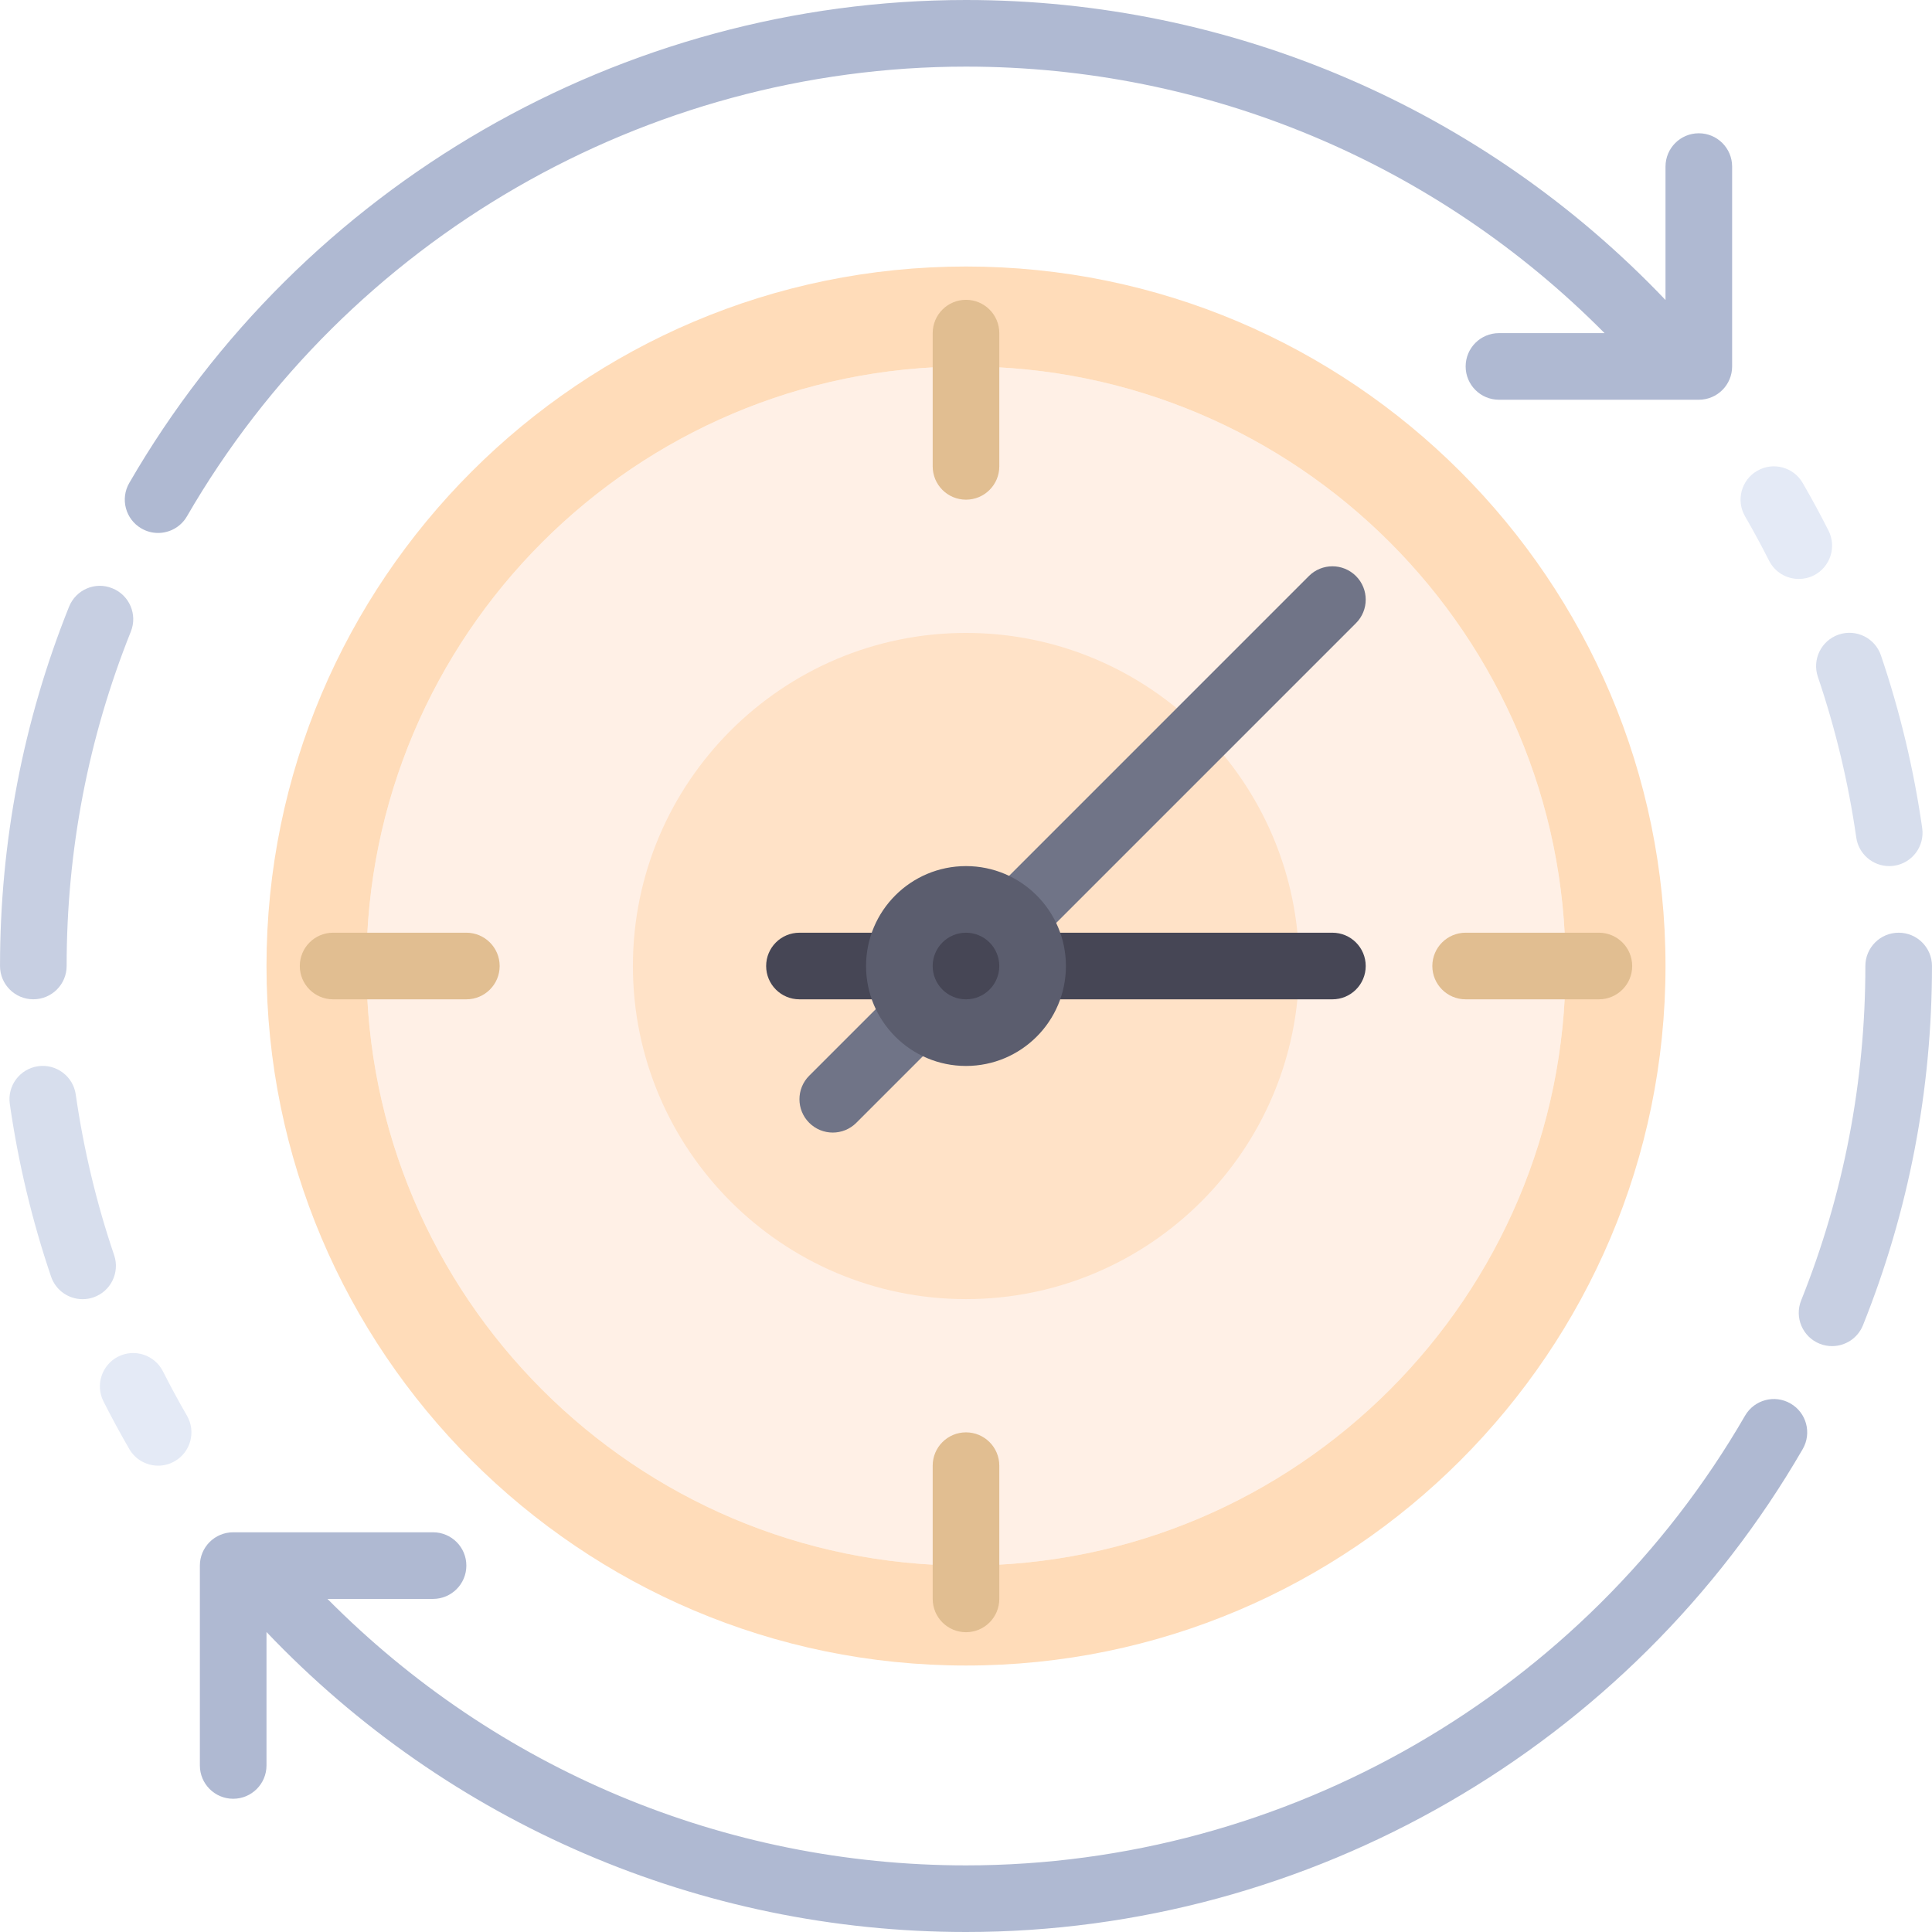
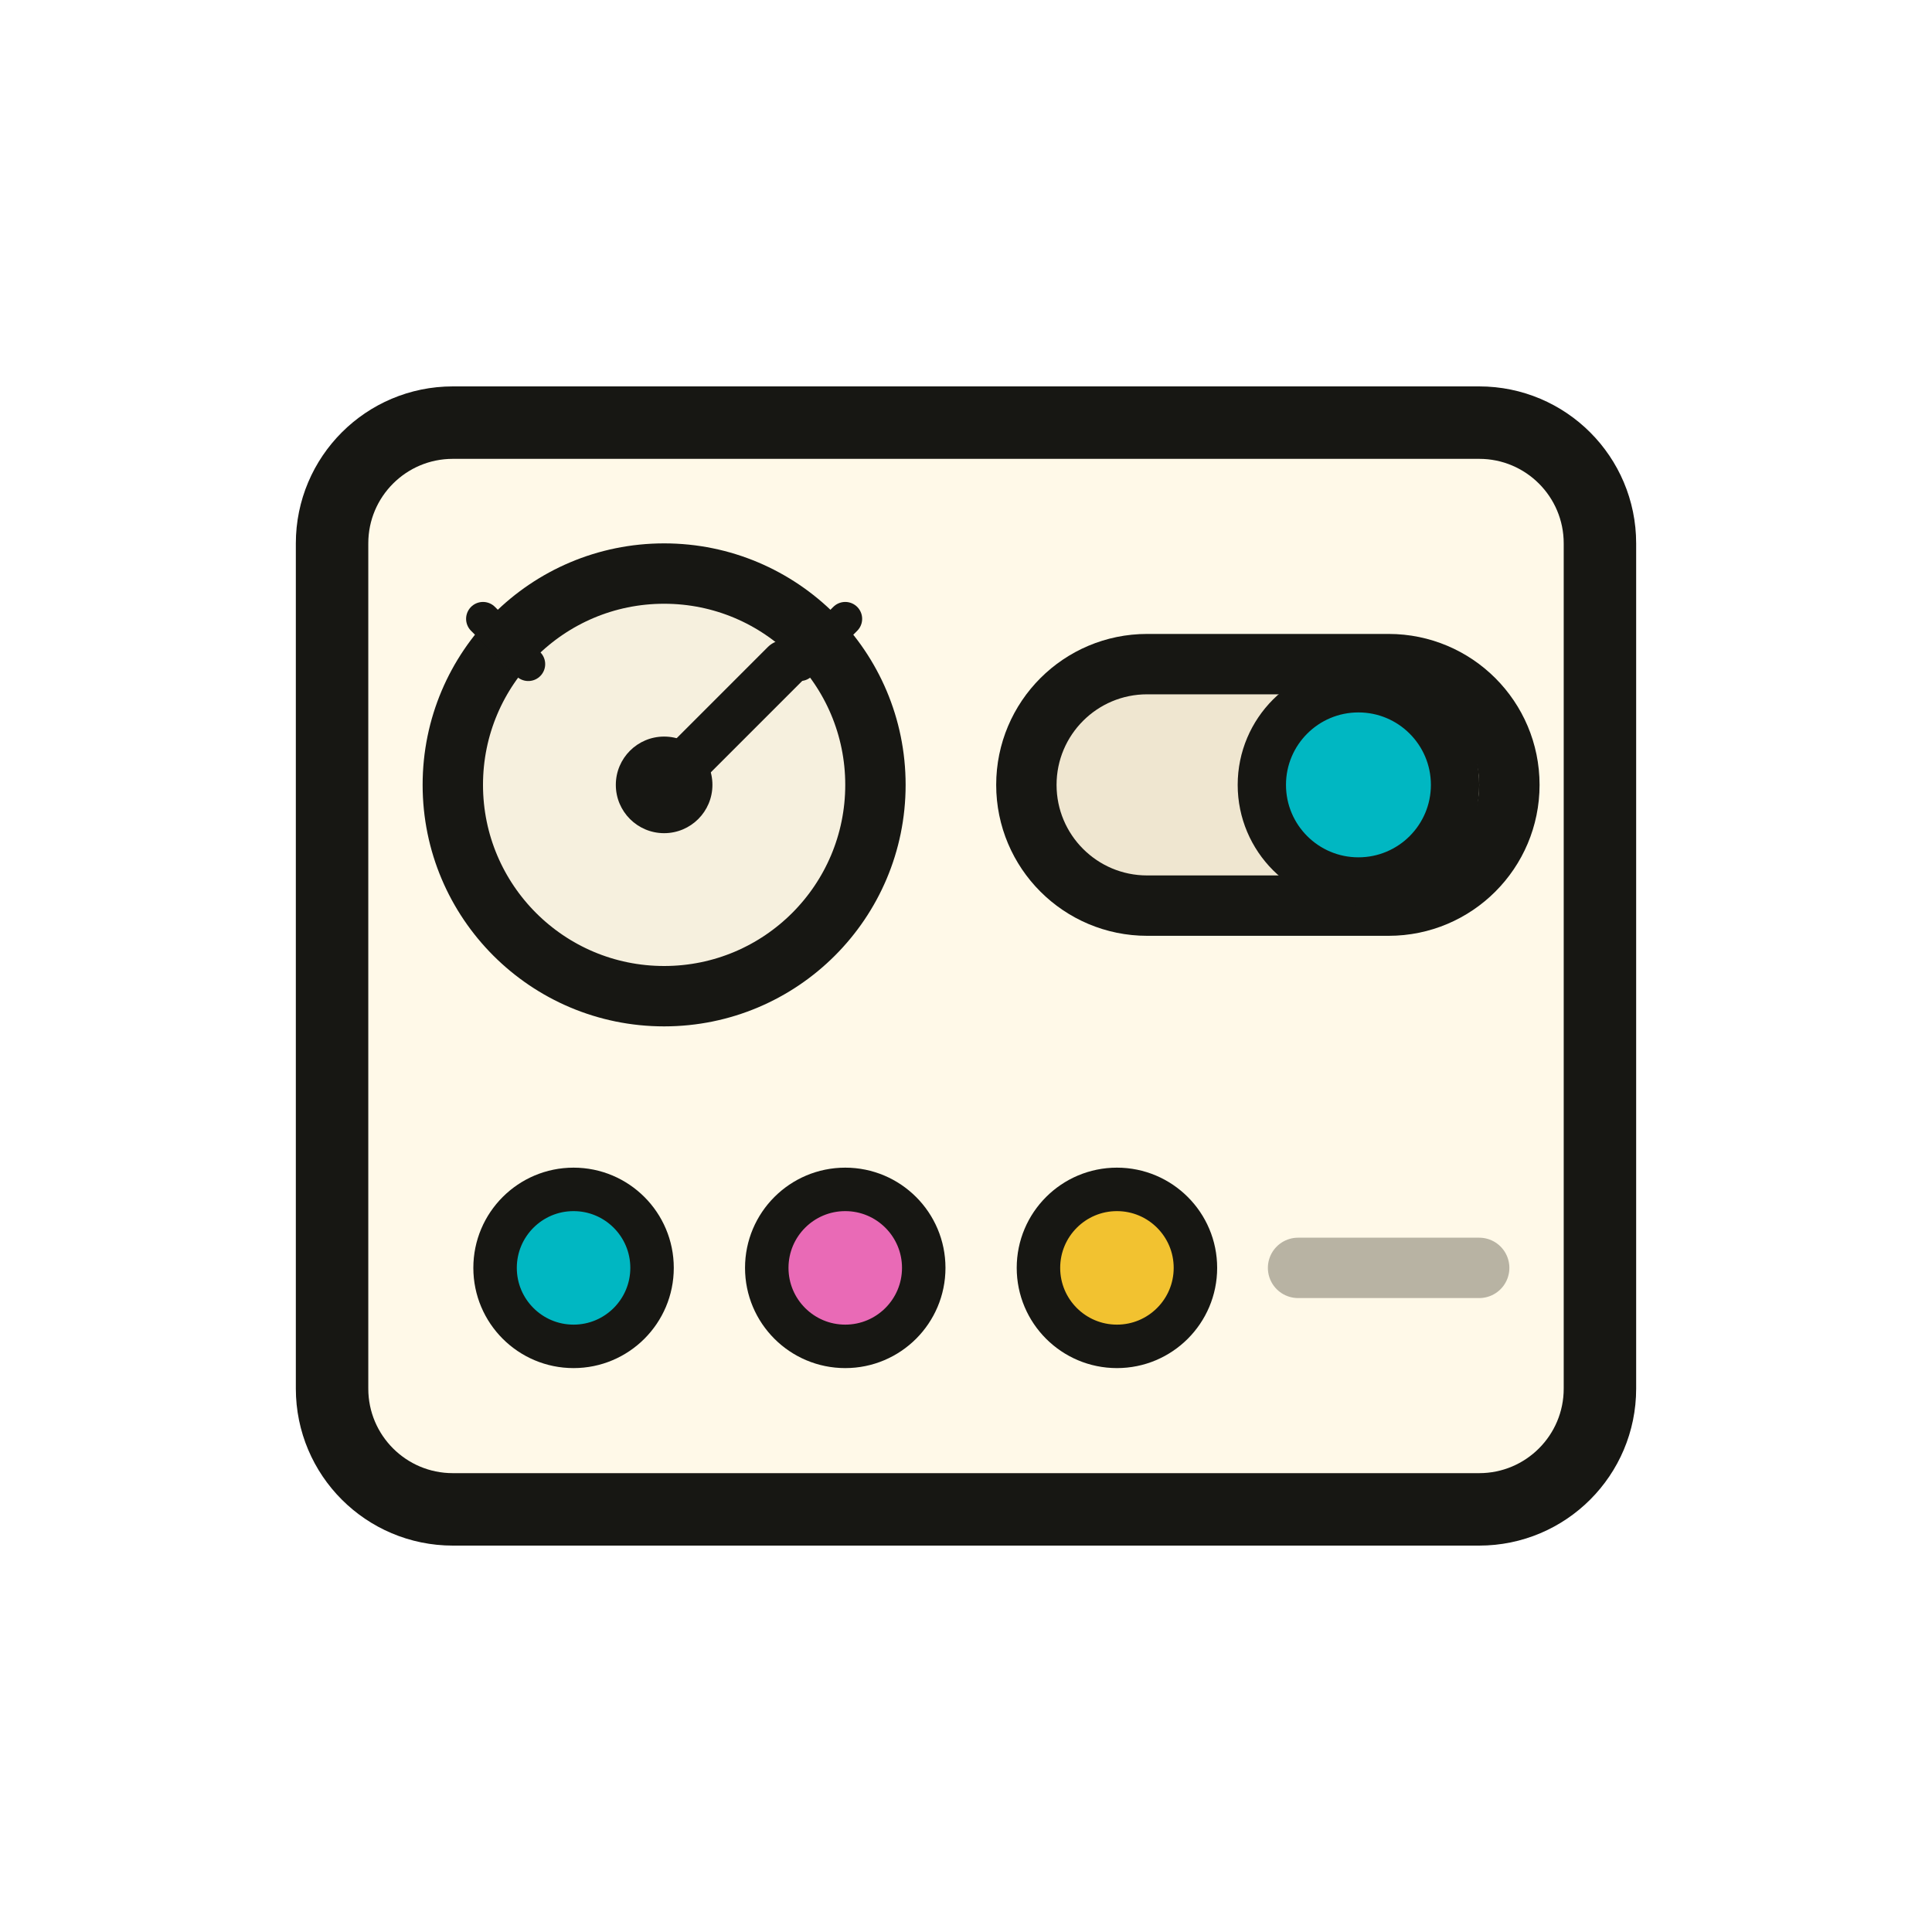
- <svg xmlns="http://www.w3.org/2000/svg" version="1.1" id="Layer_1" x="0px" y="0px" viewBox="0 0 512 512" style="enable-background:new 0 0 512 512;" xml:space="preserve">
-   <path style="fill:#FFF0E6;" d="M256,97.111c-87.613,0-158.894,71.28-158.894,158.894S168.387,414.898,256,414.898  s158.894-71.28,158.894-158.894S343.613,97.111,256,97.111z" />
-   <path style="fill:#FFE2C7;" d="M256,167.73c-48.674,0-88.274,39.6-88.274,88.274s39.6,88.274,88.274,88.274  s88.274-39.6,88.274-88.274S304.674,167.73,256,167.73z" />
-   <path style="fill:#C7CFE2;" d="M485.513,356.735c-1.09,0-2.202-0.199-3.28-0.629c-4.526-1.818-6.724-6.957-4.909-11.482  c11.293-28.172,17.017-57.991,17.017-88.62c0-4.879,3.952-8.827,8.827-8.827s8.827,3.948,8.827,8.827  c0,32.888-6.151,64.913-18.284,95.188C492.328,354.64,489.018,356.735,485.513,356.735z" />
-   <path style="fill:#D7DEED;" d="M500.651,229.522c-4.319,0-8.095-3.172-8.724-7.577c-2.073-14.465-5.492-28.793-10.172-42.577  c-1.569-4.612,0.905-9.63,5.522-11.198c4.621-1.569,9.63,0.905,11.194,5.526c5.031,14.81,8.707,30.206,10.931,45.749  c0.694,4.827-2.659,9.302-7.487,9.992C501.491,229.496,501.069,229.522,500.651,229.522z" />
-   <path style="fill:#E4EAF6;" d="M476.707,153.429c-3.224,0-6.327-1.768-7.884-4.836c-2.017-3.982-4.142-7.914-6.367-11.758  c-2.444-4.215-1.004-9.621,3.215-12.06c4.22-2.449,9.625-1.009,12.06,3.215c2.397,4.138,4.676,8.345,6.84,12.621  c2.202,4.353,0.461,9.664-3.887,11.871C479.41,153.126,478.048,153.429,476.707,153.429z" />
-   <path style="fill:#AFB9D2;" d="M474.518,371.951c-4.207-2.448-9.616-1.009-12.06,3.215C419.937,448.682,340.826,494.345,256,494.345  c-63.976,0-124.579-25.563-169.216-70.619h27.977c4.875,0,8.827-3.948,8.827-8.827s-3.952-8.827-8.827-8.827H61.796  c-4.875,0-8.827,3.948-8.827,8.827v52.965c0,4.879,3.952,8.827,8.827,8.827s8.827-3.948,8.827-8.827v-35.368  C118.875,483.188,185.549,512,256,512c91.106,0,176.07-49.042,221.742-127.989C480.182,379.787,478.742,374.39,474.518,371.951z" />
-   <path style="fill:#FFDCB9;" d="M256,441.381c-102.218,0-185.376-83.162-185.376-185.376S153.782,70.628,256,70.628  s185.376,83.162,185.376,185.376S358.218,441.381,256,441.381z M256,97.111c-87.613,0-158.894,71.28-158.894,158.894  S168.387,414.898,256,414.898s158.894-71.28,158.894-158.894S343.613,97.111,256,97.111z" />
-   <g>
-     <path style="fill:#E1BE91;" d="M123.588,264.832h-35.31c-4.875,0-8.827-3.948-8.827-8.827s3.952-8.827,8.827-8.827h35.31   c4.875,0,8.827,3.948,8.827,8.827S128.463,264.832,123.588,264.832z" />
-     <path style="fill:#E1BE91;" d="M423.721,264.832h-35.31c-4.875,0-8.827-3.948-8.827-8.827s3.952-8.827,8.827-8.827h35.31   c4.875,0,8.827,3.948,8.827,8.827S428.596,264.832,423.721,264.832z" />
-   </g>
-   <path style="fill:#464655;" d="M353.102,264.832H211.863c-4.875,0-8.827-3.948-8.827-8.827s3.952-8.827,8.827-8.827h141.239  c4.875,0,8.827,3.948,8.827,8.827S357.977,264.832,353.102,264.832z" />
-   <path style="fill:#707487;" d="M220.69,300.142c-2.259,0-4.517-0.862-6.241-2.586c-3.448-3.448-3.448-9.035,0-12.483  l132.412-132.412c3.448-3.448,9.035-3.448,12.483,0c3.448,3.448,3.448,9.035,0,12.483L226.932,297.555  C225.208,299.28,222.949,300.142,220.69,300.142z" />
-   <g>
-     <path style="fill:#E1BE91;" d="M247.173,123.593v-35.31c0-4.875,3.948-8.827,8.827-8.827c4.879,0,8.827,3.952,8.827,8.827v35.31   c0,4.875-3.948,8.827-8.827,8.827C251.121,132.42,247.173,128.468,247.173,123.593z" />
-     <path style="fill:#E1BE91;" d="M247.173,423.726v-35.31c0-4.875,3.948-8.827,8.827-8.827c4.879,0,8.827,3.952,8.827,8.827v35.31   c0,4.875-3.948,8.827-8.827,8.827C251.121,432.553,247.173,428.601,247.173,423.726z" />
-   </g>
-   <circle style="fill:#5B5D6E;" cx="255.996" cy="256.007" r="26.482" />
-   <circle style="fill:#464655;" cx="255.996" cy="256.007" r="8.827" />
-   <path style="fill:#AFB9D2;" d="M450.204,35.319c-4.875,0-8.827,3.948-8.827,8.827v35.359C393.125,28.811,326.451,0,256,0  C164.894,0,79.93,49.042,34.258,127.989c-2.44,4.224-1,9.621,3.224,12.06c1.388,0.81,2.91,1.189,4.409,1.189  c3.048,0,6.013-1.578,7.651-4.405C92.064,63.318,171.174,17.655,256,17.655c63.98,0,124.586,25.565,169.224,70.628h-27.985  c-4.875,0-8.827,3.948-8.827,8.827s3.952,8.827,8.827,8.827h52.965c4.875,0,8.827-3.948,8.827-8.827V44.146  C459.031,39.267,455.079,35.319,450.204,35.319z" />
-   <path style="fill:#C7CFE2;" d="M8.832,264.823c-4.875,0-8.827-3.948-8.827-8.827c0-32.888,6.151-64.913,18.284-95.188  c1.811-4.526,6.926-6.767,11.478-4.905c4.526,1.811,6.724,6.948,4.909,11.473c-11.292,28.173-17.016,57.991-17.016,88.62  C17.659,260.875,13.707,264.823,8.832,264.823z" />
-   <path style="fill:#D7DEED;" d="M21.888,344.295c-3.677,0-7.112-2.311-8.357-5.992C8.5,323.493,4.823,308.097,2.6,292.554  c-0.694-4.828,2.659-9.302,7.487-9.992c4.823-0.681,9.297,2.664,9.987,7.491c2.073,14.465,5.492,28.793,10.173,42.577  c1.569,4.612-0.905,9.63-5.522,11.198C23.784,344.15,22.828,344.295,21.888,344.295z" />
-   <path style="fill:#E4EAF6;" d="M41.913,388.416c-3.048,0-6.013-1.578-7.647-4.405c-2.397-4.138-4.676-8.345-6.84-12.621  c-2.202-4.353-0.461-9.664,3.887-11.871c4.341-2.198,9.659-0.457,11.862,3.887c2.017,3.982,4.142,7.914,6.367,11.758  c2.444,4.215,1.004,9.621-3.215,12.06C44.935,388.036,43.413,388.416,41.913,388.416z" />
-   <g>
- </g>
-   <g>
- </g>
-   <g>
- </g>
-   <g>
- </g>
-   <g>
- </g>
-   <g>
- </g>
-   <g>
- </g>
-   <g>
- </g>
-   <g>
- </g>
-   <g>
- </g>
-   <g>
- </g>
-   <g>
- </g>
-   <g>
- </g>
-   <g>
- </g>
-   <g>
- </g>
+ <svg xmlns="http://www.w3.org/2000/svg" viewBox="0 0 64 64" fill="none">
+   <rect x="11" y="14" width="42" height="36" rx="4" fill="#FFF9E8" stroke="#171713" stroke-width="2.4" />
+   <circle cx="22" cy="26" r="7" fill="#F6F0DE" stroke="#171713" stroke-width="2" />
+   <path d="M22 26L26 22" stroke="#171713" stroke-width="1.6" stroke-linecap="round" />
+   <circle cx="22" cy="26" r="1.6" fill="#171713" />
+   <path d="M16 20.5L17.5 22M28 20.5L26.5 22" stroke="#171713" stroke-width="1.12" stroke-linecap="round" />
+   <rect x="34" y="22" width="16" height="8" rx="4" fill="#EFE6D0" stroke="#171713" stroke-width="2" />
+   <circle cx="45" cy="26" r="3.2" fill="#00B7C2" stroke="#171713" stroke-width="1.6" />
+   <circle cx="19" cy="42" r="2.6" fill="#00B7C2" stroke="#171713" stroke-width="1.44" />
+   <circle cx="28" cy="42" r="2.6" fill="#E96AB6" stroke="#171713" stroke-width="1.44" />
+   <circle cx="37" cy="42" r="2.6" fill="#F2C230" stroke="#171713" stroke-width="1.44" />
+   <path d="M43 42H49" stroke="#B8B3A3" stroke-width="2" stroke-linecap="round" />
</svg>
